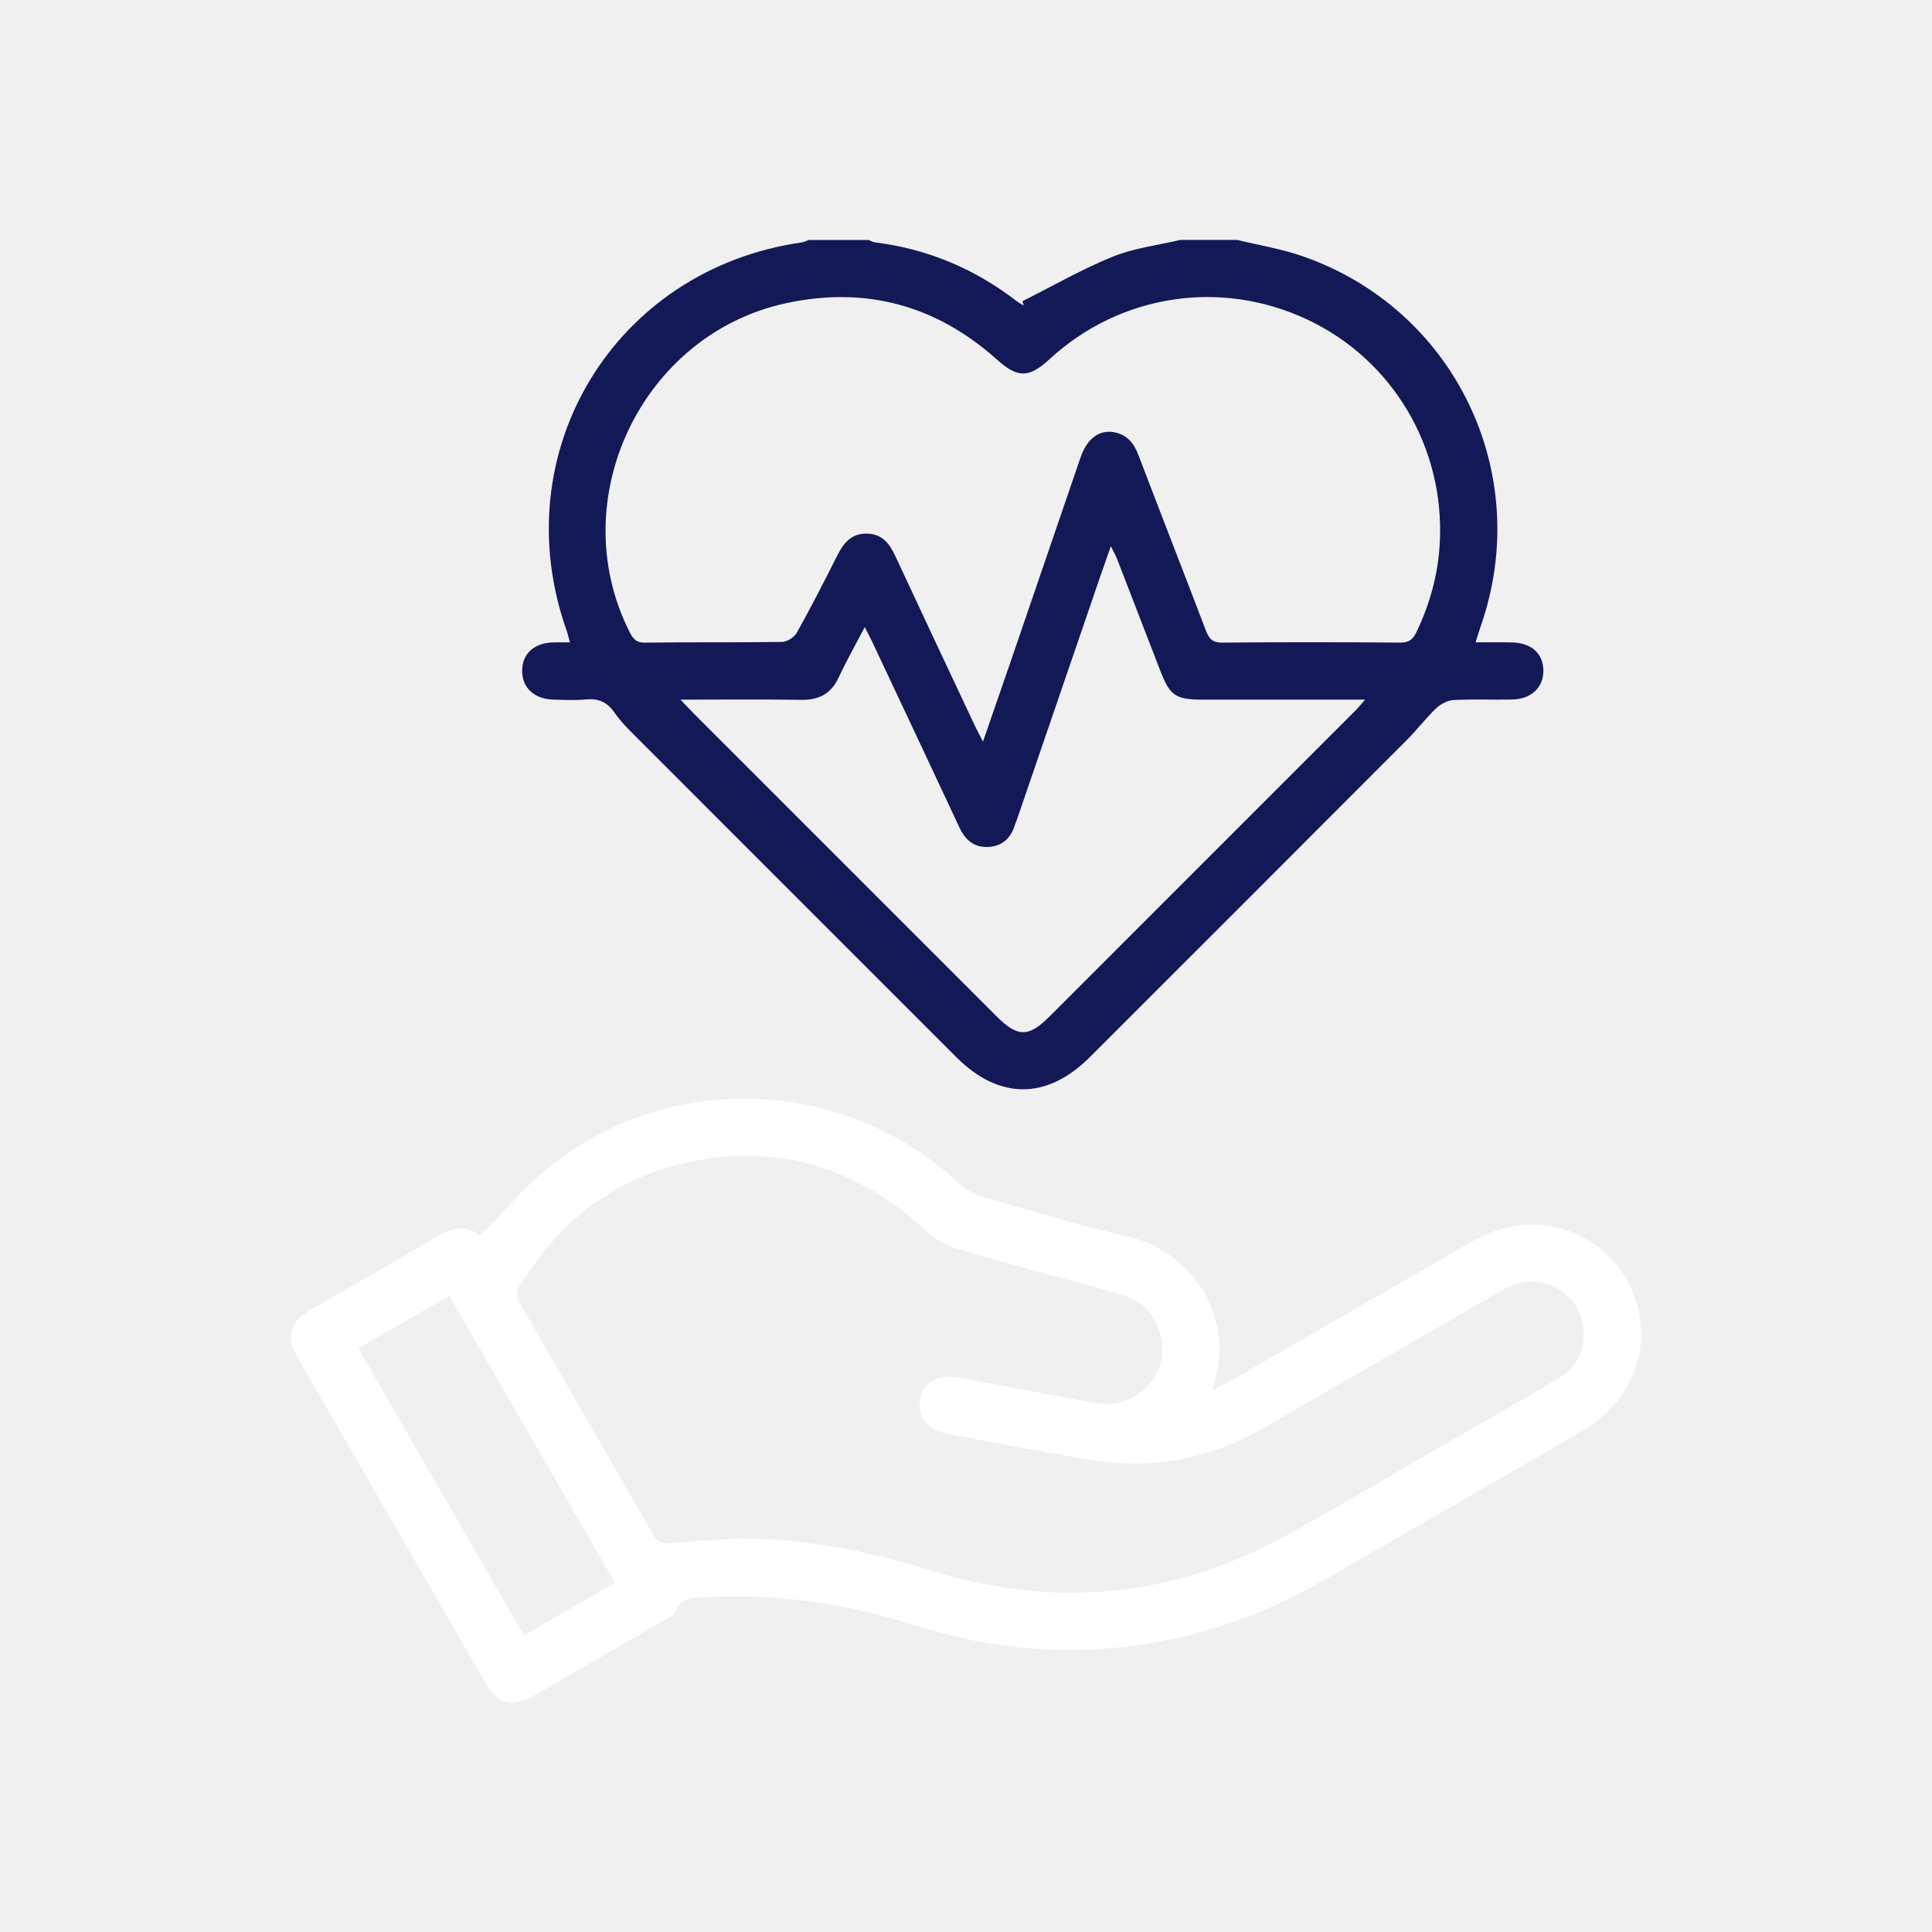
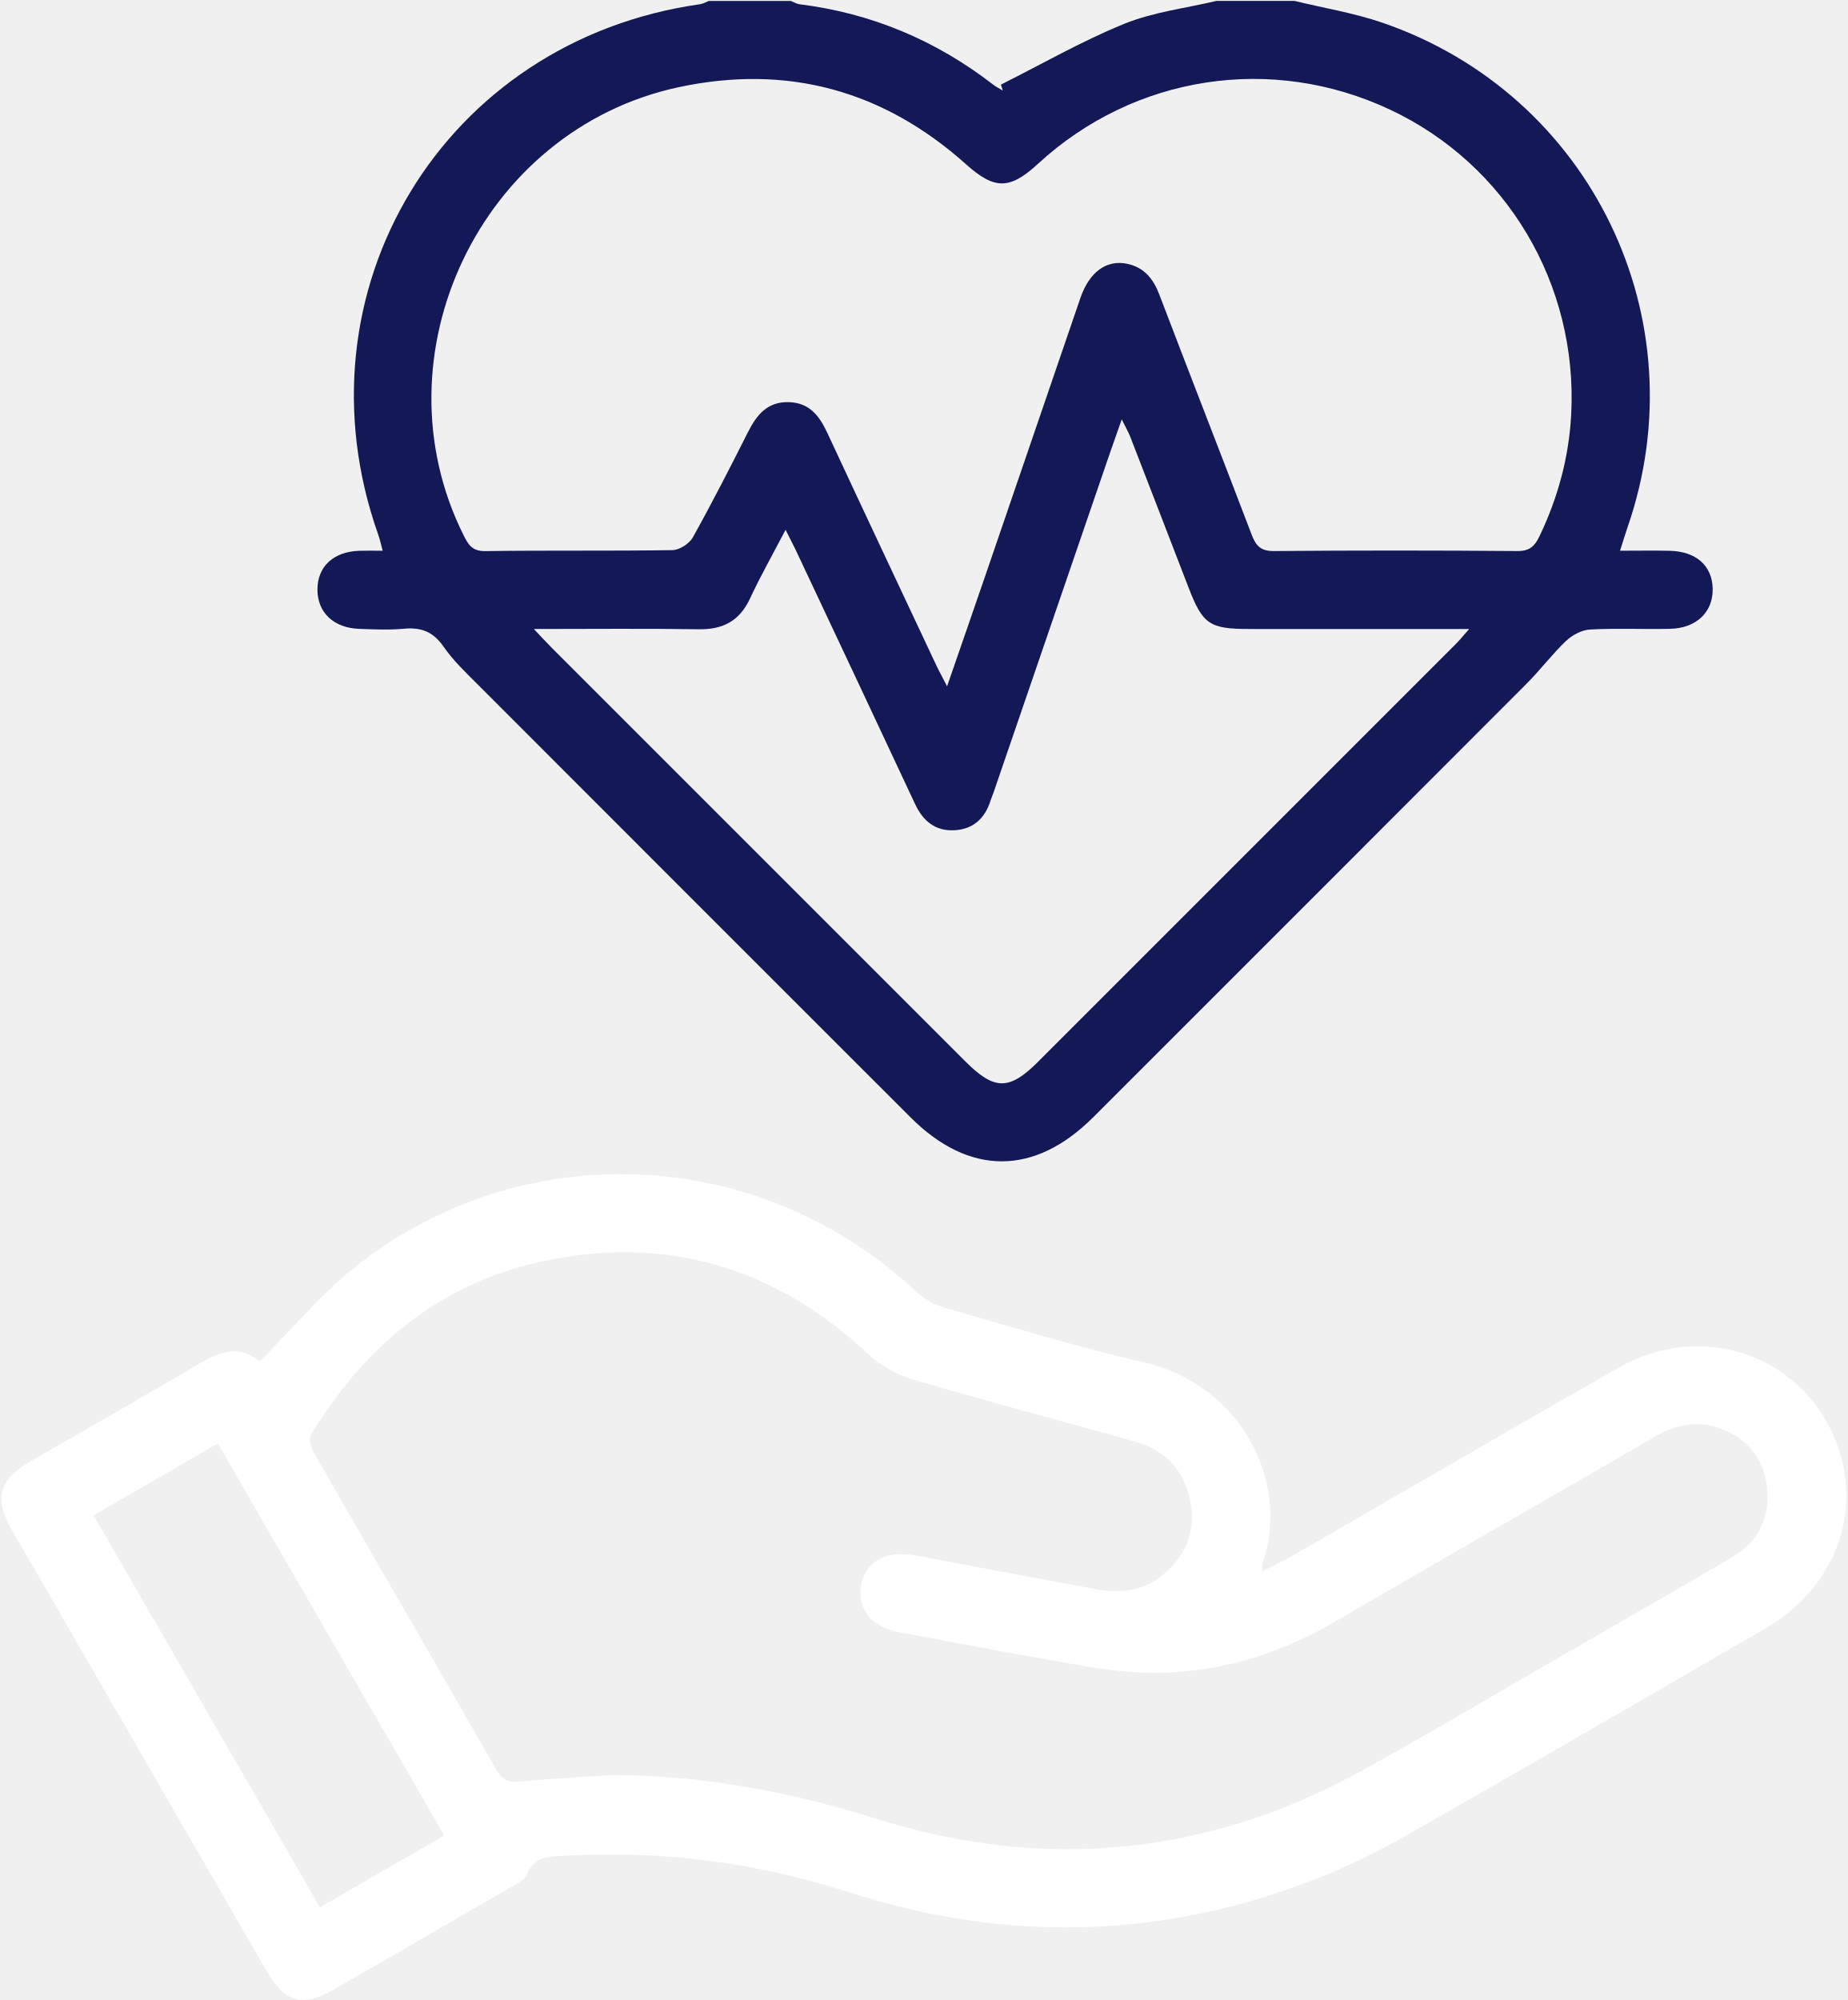
- <svg xmlns="http://www.w3.org/2000/svg" id="Camada_1" viewBox="0 0 1300 1300">
-   <defs>
-     <style>
-       .cls-1 {
-         fill: #fff;
-       }
- 
-       .cls-2 {
-         fill: #131956;
-       }
-     </style>
-   </defs>
-   <path class="cls-2" d="M832.55,161.45c14.52,3.54,29.42,5.95,43.49,10.8,102.63,35.37,156.08,146,120.5,248.51-1.14,3.27-2.11,6.6-3.66,11.47,8.72,0,16.55-.13,24.37.03,13.03.27,20.95,7.28,21.24,18.52.3,11.59-7.94,19.64-21.03,19.92-13.13.28-26.29-.37-39.39.34-4.07.22-8.75,2.73-11.79,5.62-6.94,6.6-12.75,14.37-19.53,21.16-71.06,71.2-142.2,142.32-213.35,213.43-28.94,28.93-61.07,28.93-89.93.08-70.91-70.9-141.83-141.78-212.69-212.73-6.1-6.11-12.51-12.15-17.38-19.19-5.04-7.28-10.96-9.53-19.37-8.76-7.31.67-14.73.34-22.09.07-12.66-.46-20.59-8.06-20.6-19.35,0-11.35,7.88-18.69,20.63-19.11,3.49-.11,6.99-.02,11.5-.02-.85-3.13-1.33-5.5-2.13-7.75-42.68-120.13,32.1-243.53,158.42-261.41,1.5-.21,2.9-1.06,4.35-1.62,13.46,0,26.92,0,40.38,0,1.43.56,2.83,1.46,4.31,1.64,35.47,4.42,67.19,17.8,95.42,39.64,1.43,1.11,3.1,1.91,4.66,2.85-.31-.97-.62-1.94-.92-2.92,20.19-10.12,39.88-21.46,60.73-29.94,14.3-5.82,30.21-7.66,45.4-11.28,12.82,0,25.64,0,38.46,0ZM661.44,498.98c6.77-19.59,12.94-37.3,19.02-55.04,15.55-45.38,31.05-90.78,46.62-136.15,4.42-12.87,12.91-19.04,23.11-16.86,8.34,1.78,12.83,7.41,15.79,15.18,15.04,39.44,30.42,78.76,45.46,118.21,2.04,5.36,4.38,8.12,10.83,8.07,40.05-.33,80.1-.33,120.15,0,6,.05,8.49-2.53,10.74-7.22,9.11-19.01,14.55-39,15.65-60.01,3.35-64.2-31.84-123.22-89.22-150.17-58.34-27.4-125.95-16.99-173.4,26.7-13.93,12.82-21.39,12.77-35.37.26-40.79-36.52-88.17-49.46-141.65-37.99-97.29,20.86-150.29,131.98-105.75,220.86,2.22,4.43,4.21,7.69,10.5,7.6,30.75-.44,61.52,0,92.27-.48,3.44-.05,8.28-3.16,10-6.23,9.5-17.04,18.38-34.43,27.17-51.86,4.31-8.54,9.6-15.15,20.26-14.79,10.18.34,15.01,6.9,18.89,15.25,17.67,38,35.55,75.91,53.37,113.83,1.43,3.04,3.05,5.98,5.54,10.84ZM457.91,470.77c4.12,4.34,6.43,6.88,8.85,9.3,67.94,67.96,135.9,135.91,203.85,203.85,14.08,14.08,21.5,14.13,35.48.16,68.64-68.61,137.27-137.25,205.88-205.89,1.91-1.91,3.61-4.04,6.59-7.41h-11.15c-32.35,0-64.71,0-97.06,0-19.6,0-23-2.3-29.91-20.21-9.56-24.76-19.1-49.52-28.71-74.26-.96-2.47-2.31-4.78-4.27-8.77-2.83,8.07-5.06,14.31-7.2,20.57-18.67,54.44-37.32,108.89-55.98,163.33-.41,1.21-.98,2.37-1.35,3.59-2.72,8.87-8.49,14.39-17.89,14.87-9.39.48-15.44-4.51-19.37-12.92-19.49-41.73-39.14-83.38-58.75-125.05-1.41-2.99-2.97-5.9-5.03-9.99-6.39,12.25-12.39,22.83-17.51,33.83-5.13,11.01-13.25,15.33-25.21,15.14-26.21-.41-52.43-.13-81.28-.13Z" />
-   <path class="cls-1" d="M322.88,831.59c15.57-15.66,29.38-32.34,45.88-45.67,82.14-66.34,200.06-61.21,277.05,10.87,3.99,3.73,9.32,6.79,14.57,8.3,32.59,9.35,65.08,19.27,98.09,26.89,46.87,10.83,71.94,57.46,58.61,98.22-.36,1.11-.3,2.37-.58,4.88,6.32-3.33,11.72-5.96,16.91-8.95,52.97-30.53,105.77-61.36,158.91-91.62,40.96-23.32,90.36-6.16,106.93,36.53,13.49,34.75-.55,72.13-34.85,92.01-58.44,33.87-116.86,67.77-175.55,101.2-14.42,8.21-29.43,15.69-44.85,21.77-75.86,29.91-152.86,31.97-230.39,7.04-45.69-14.69-92.3-20.87-140.16-18.14-7.57.43-15.3.02-18.97,9.35-1.09,2.77-5.17,4.6-8.18,6.34-29.06,16.89-58.15,33.72-87.3,50.45-14.85,8.53-23.79,6.05-32.48-8.97-41.98-72.61-83.93-145.24-125.85-217.88-8.73-15.13-6.17-24.5,9.05-33.31,27.98-16.2,56.15-32.08,83.93-48.62,10.67-6.36,20.53-8.53,29.23-.71ZM497.24,1035.17c44.01.3,86.57,8.14,128.43,21.31,83.35,26.23,163.74,18.78,240.35-23.59,35-19.36,69.39-39.83,104.05-59.82,26.06-15.03,52.23-29.9,78.11-45.23,13.09-7.75,18.89-19.87,16.99-34.98-1.75-13.9-9.71-23.52-22.85-28.32-11.24-4.11-21.83-2.03-32.16,3.97-52.31,30.38-104.89,60.31-157.1,90.85-31.9,18.67-65.95,27.8-102.82,24.93-13.04-1.01-25.98-3.56-38.89-5.85-24.57-4.36-49.1-8.98-73.63-13.61-13.62-2.57-20.64-11.51-18.6-23.29,1.9-10.99,11.48-16.71,25.03-14.75,5.06.73,10.07,1.86,15.1,2.8,25.16,4.71,50.31,9.49,75.5,14.1,11.79,2.15,23.11,1,32.75-6.91,11.26-9.23,16.54-21.12,13.88-35.69-2.85-15.62-12.23-25.87-27.5-30.16-36.65-10.29-73.46-20-109.98-30.73-7.57-2.22-15.22-6.7-21-12.09-46.26-43.21-100.22-59.3-162.03-45.61-50.06,11.09-86.23,41.83-112.61,84.84-1.18,1.92-.44,6.05.86,8.32,30.1,52.47,60.47,104.79,90.55,157.28,2.66,4.64,5.43,6,10.63,5.52,15.62-1.42,31.29-2.26,46.94-3.32ZM352.59,1100.35c20.64-11.93,40.71-23.53,61.2-35.37-37.36-64.69-74.24-128.54-111.5-193.06-20.89,12.09-40.89,23.65-61.17,35.39,37.54,65.01,74.3,128.67,111.46,193.04Z" />
+ <svg xmlns="http://www.w3.org/2000/svg" width="910" height="985" viewBox="0 0 910 985" fill="none">
+   <path d="M637.55 0.45C652.07 3.99 666.97 6.4 681.04 11.25C783.67 46.62 837.12 157.25 801.54 259.76C800.4 263.03 799.43 266.36 797.88 271.23C806.6 271.23 814.43 271.1 822.25 271.26C835.28 271.53 843.2 278.54 843.49 289.78C843.79 301.37 835.55 309.42 822.46 309.7C809.33 309.98 796.17 309.33 783.07 310.04C779 310.26 774.32 312.77 771.28 315.66C764.34 322.26 758.53 330.03 751.75 336.82C680.69 408.02 609.55 479.14 538.4 550.25C509.46 579.18 477.33 579.18 448.47 550.33C377.56 479.43 306.64 408.55 235.78 337.6C229.68 331.49 223.27 325.45 218.4 318.41C213.36 311.13 207.44 308.88 199.03 309.65C191.72 310.32 184.3 309.99 176.94 309.72C164.28 309.26 156.35 301.66 156.34 290.37C156.34 279.02 164.22 271.68 176.97 271.26C180.46 271.15 183.96 271.24 188.47 271.24C187.62 268.11 187.14 265.74 186.34 263.49C143.66 143.36 218.44 19.96 344.76 2.08C346.26 1.87 347.66 1.02 349.11 0.46C362.57 0.46 376.03 0.46 389.49 0.46C390.92 1.02 392.32 1.92 393.8 2.1C429.27 6.52 460.99 19.9 489.22 41.74C490.65 42.85 492.32 43.65 493.88 44.59C493.57 43.62 493.26 42.65 492.96 41.67C513.15 31.55 532.84 20.21 553.69 11.73C567.99 5.91 583.9 4.07 599.09 0.45C611.91 0.45 624.73 0.45 637.55 0.45ZM466.44 337.98C473.21 318.39 479.38 300.68 485.46 282.94C501.01 237.56 516.51 192.16 532.08 146.79C536.5 133.92 544.99 127.75 555.19 129.93C563.53 131.71 568.02 137.34 570.98 145.11C586.02 184.55 601.4 223.87 616.44 263.32C618.48 268.68 620.82 271.44 627.27 271.39C667.32 271.06 707.37 271.06 747.42 271.39C753.42 271.44 755.91 268.86 758.16 264.17C767.27 245.16 772.71 225.17 773.81 204.16C777.16 139.96 741.97 80.94 684.59 53.99C626.25 26.59 558.64 37 511.19 80.69C497.26 93.51 489.8 93.46 475.82 80.95C435.03 44.43 387.65 31.49 334.17 42.96C236.88 63.82 183.88 174.94 228.42 263.82C230.64 268.25 232.63 271.51 238.92 271.42C269.67 270.98 300.44 271.42 331.19 270.94C334.63 270.89 339.47 267.78 341.19 264.71C350.69 247.67 359.57 230.28 368.36 212.85C372.67 204.31 377.96 197.7 388.62 198.06C398.8 198.4 403.63 204.96 407.51 213.31C425.18 251.31 443.06 289.22 460.88 327.14C462.31 330.18 463.93 333.12 466.42 337.98H466.44ZM262.91 309.77C267.03 314.11 269.34 316.65 271.76 319.07C339.7 387.03 407.66 454.98 475.61 522.92C489.69 537 497.11 537.05 511.09 523.08C579.73 454.47 648.36 385.83 716.97 317.19C718.88 315.28 720.58 313.15 723.56 309.78H712.41C680.06 309.78 647.7 309.78 615.35 309.78C595.75 309.78 592.35 307.48 585.44 289.57C575.88 264.81 566.34 240.05 556.73 215.31C555.77 212.84 554.42 210.53 552.46 206.54C549.63 214.61 547.4 220.85 545.26 227.11C526.59 281.55 507.94 336 489.28 390.44C488.87 391.65 488.3 392.81 487.93 394.03C485.21 402.9 479.44 408.42 470.04 408.9C460.65 409.38 454.6 404.39 450.67 395.98C431.18 354.25 411.53 312.6 391.92 270.93C390.51 267.94 388.95 265.03 386.89 260.94C380.5 273.19 374.5 283.77 369.38 294.77C364.25 305.78 356.13 310.1 344.17 309.91C317.96 309.5 291.74 309.78 262.89 309.78L262.91 309.77Z" fill="#131956" />
+   <path d="M127.88 670.59C143.45 654.93 157.26 638.25 173.76 624.92C255.9 558.58 373.82 563.71 450.81 635.79C454.8 639.52 460.13 642.58 465.38 644.09C497.97 653.44 530.46 663.36 563.47 670.98C610.34 681.81 635.41 728.44 622.08 769.2C621.72 770.31 621.78 771.57 621.5 774.08C627.82 770.75 633.22 768.12 638.41 765.13C691.38 734.6 744.18 703.77 797.32 673.51C838.28 650.19 887.68 667.35 904.25 710.04C917.74 744.79 903.7 782.17 869.4 802.05C810.96 835.92 752.54 869.82 693.85 903.25C679.43 911.46 664.42 918.94 649 925.02C573.14 954.93 496.14 956.99 418.61 932.06C372.92 917.37 326.31 911.19 278.45 913.92C270.88 914.35 263.15 913.94 259.48 923.27C258.39 926.04 254.31 927.87 251.3 929.61C222.24 946.5 193.15 963.33 164 980.06C149.15 988.59 140.21 986.11 131.52 971.09C89.54 898.48 47.59 825.85 5.67 753.21C-3.06 738.08 -0.5 728.71 14.72 719.9C42.7 703.7 70.87 687.82 98.65 671.28C109.32 664.92 119.18 662.75 127.88 670.57V670.59ZM302.24 874.17C346.25 874.47 388.81 882.31 430.67 895.48C514.02 921.71 594.41 914.26 671.02 871.89C706.02 852.53 740.41 832.06 775.07 812.07C801.13 797.04 827.3 782.17 853.18 766.84C866.27 759.09 872.07 746.97 870.17 731.86C868.42 717.96 860.46 708.34 847.32 703.54C836.08 699.43 825.49 701.51 815.16 707.51C762.85 737.89 710.27 767.82 658.06 798.36C626.16 817.03 592.11 826.16 555.24 823.29C542.2 822.28 529.26 819.73 516.35 817.44C491.78 813.08 467.25 808.46 442.72 803.83C429.1 801.26 422.08 792.32 424.12 780.54C426.02 769.55 435.6 763.83 449.15 765.79C454.21 766.52 459.22 767.65 464.25 768.59C489.41 773.3 514.56 778.08 539.75 782.69C551.54 784.84 562.86 783.69 572.5 775.78C583.76 766.55 589.04 754.66 586.38 740.09C583.53 724.47 574.15 714.22 558.88 709.93C522.23 699.64 485.42 689.93 448.9 679.2C441.33 676.98 433.68 672.5 427.9 667.11C381.64 623.9 327.68 607.81 265.87 621.5C215.81 632.59 179.64 663.33 153.26 706.34C152.08 708.26 152.82 712.39 154.12 714.66C184.22 767.13 214.59 819.45 244.67 871.94C247.33 876.58 250.1 877.94 255.3 877.46C270.92 876.04 286.59 875.2 302.24 874.14V874.17ZM157.59 939.35C178.23 927.42 198.3 915.82 218.79 903.98C181.43 839.29 144.55 775.44 107.29 710.92C86.4 723.01 66.4 734.57 46.12 746.31C83.66 811.32 120.42 874.98 157.58 939.35H157.59Z" fill="white" />
</svg>
